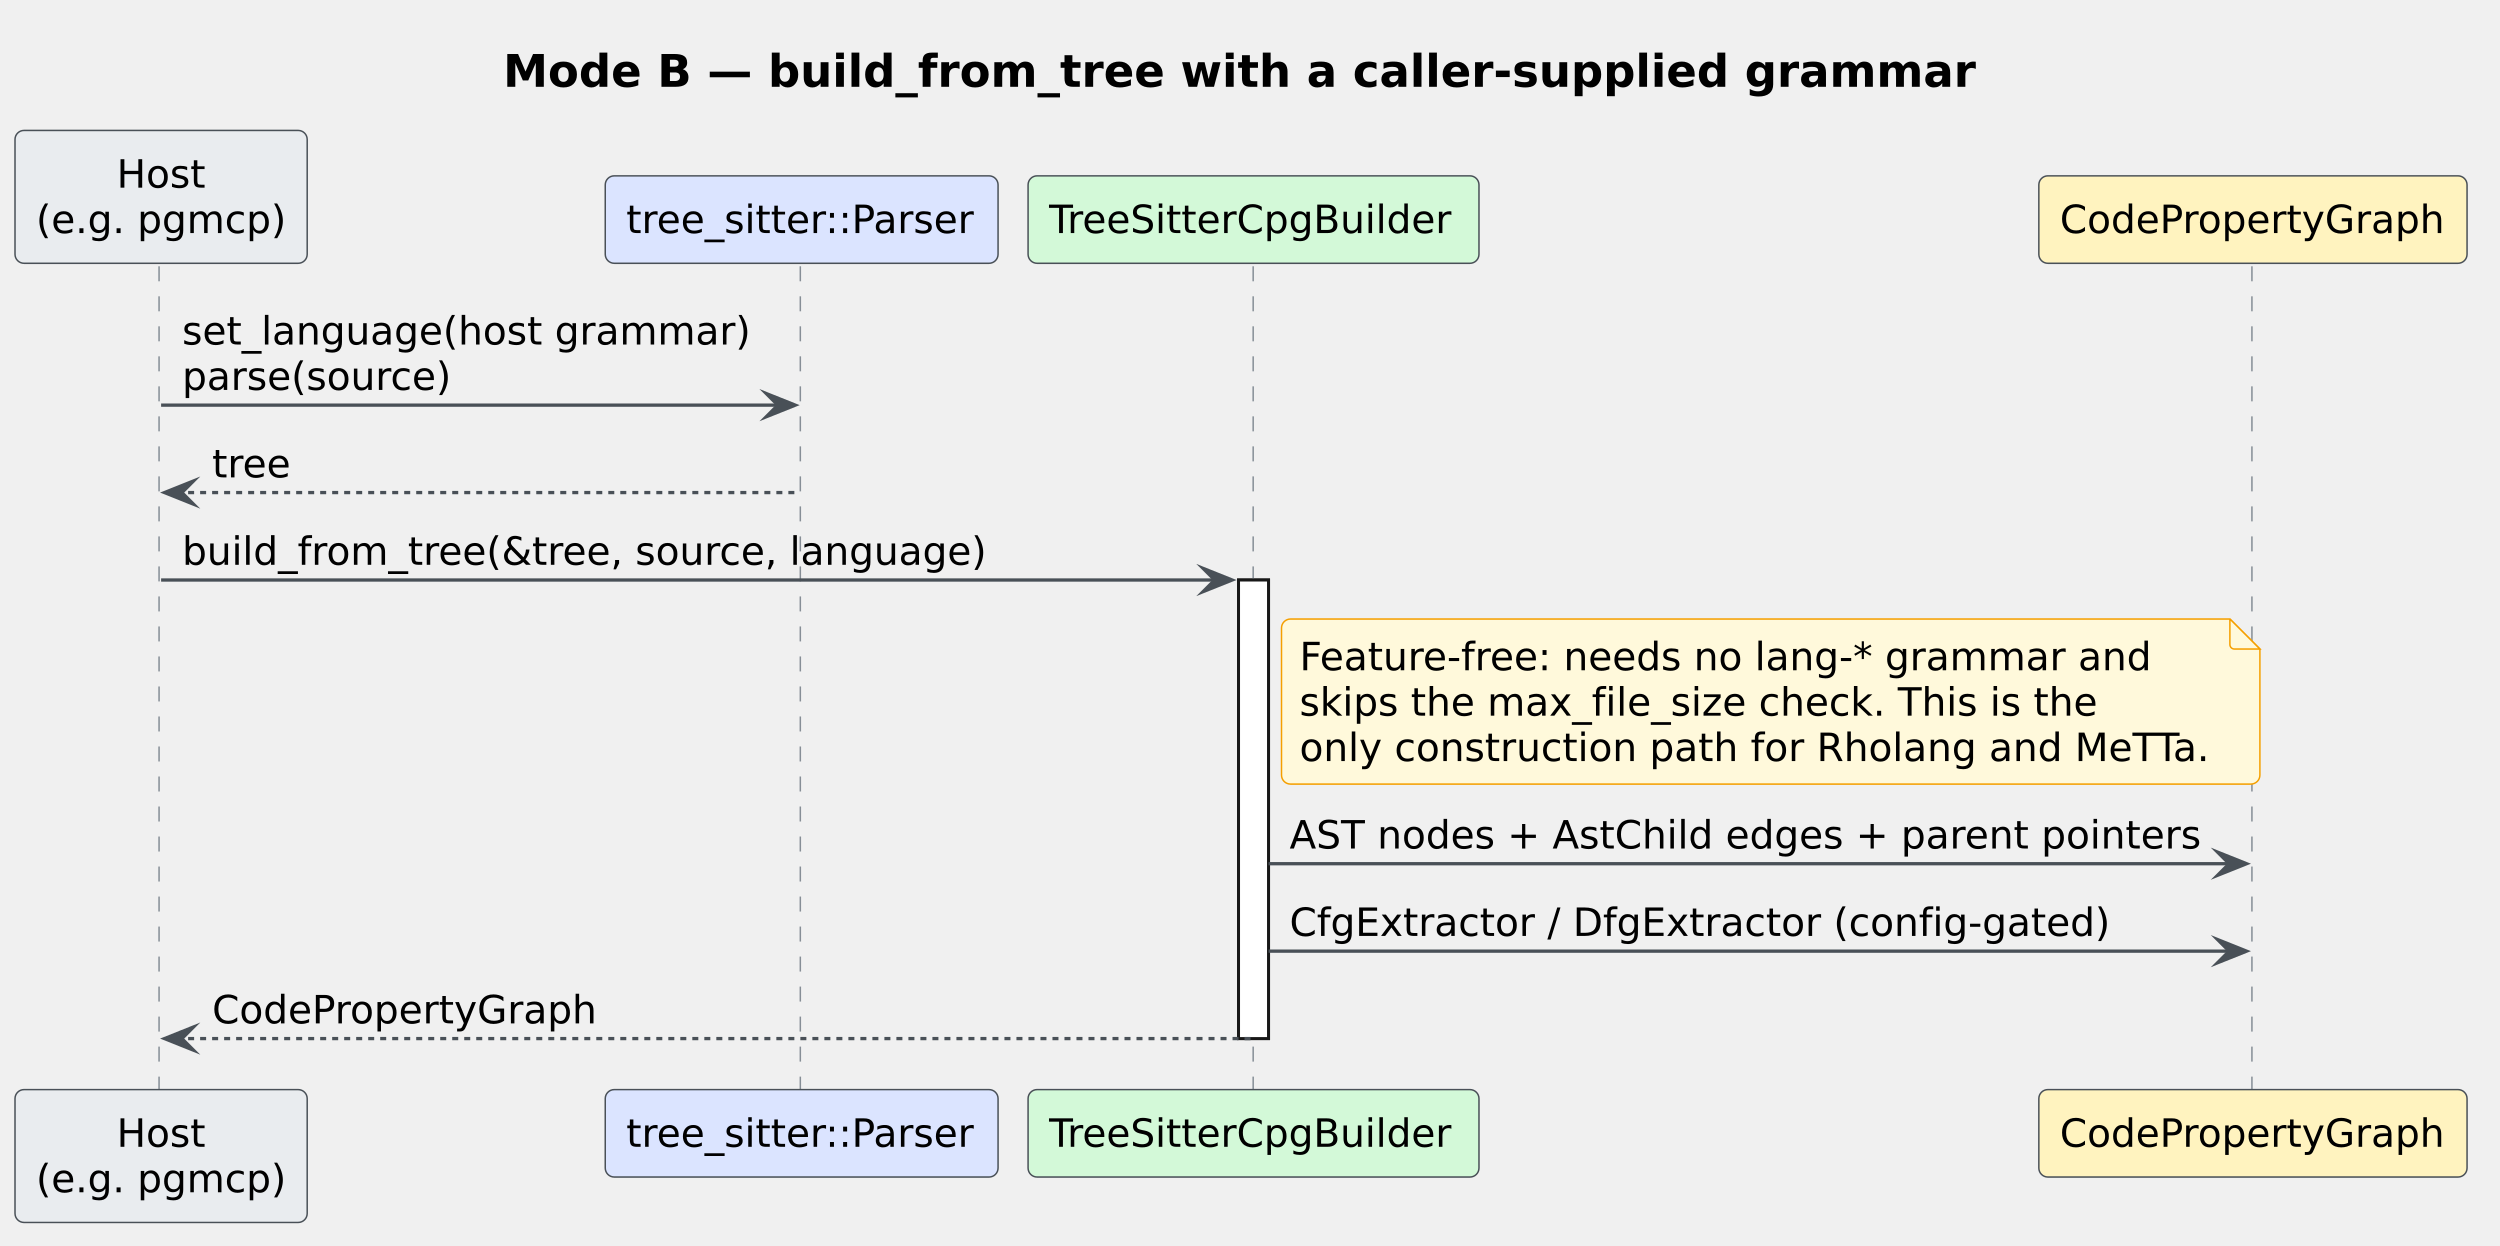
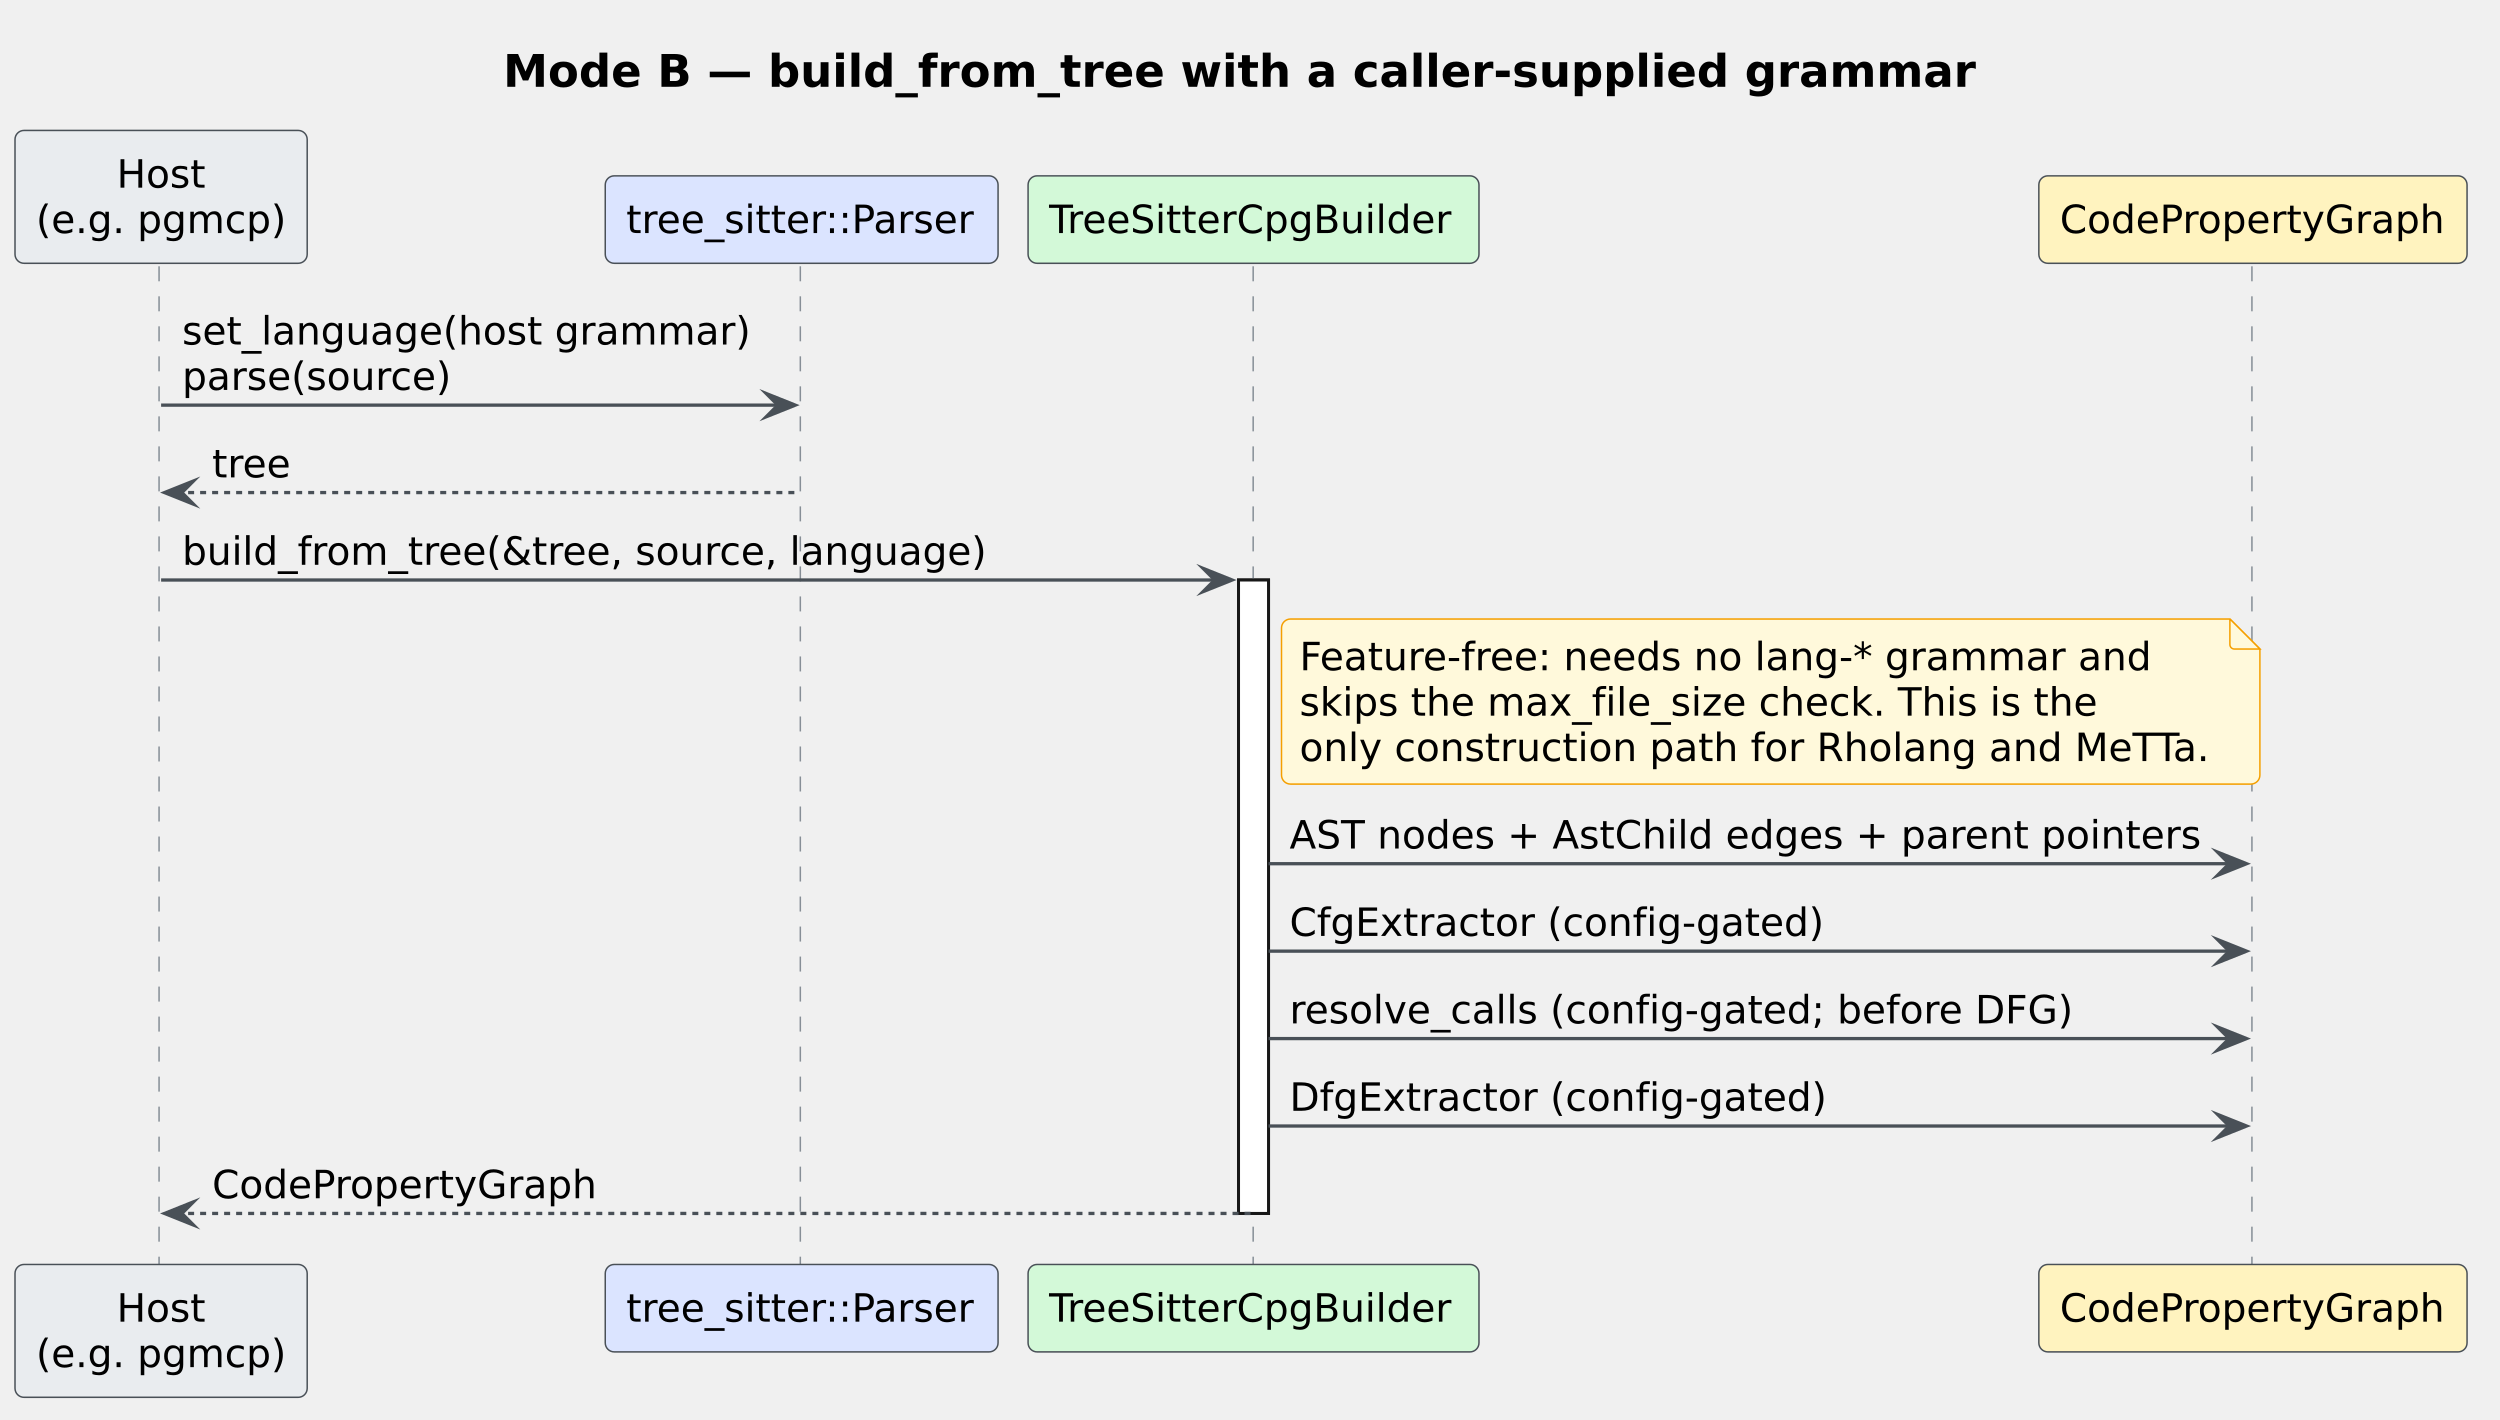
- <svg xmlns="http://www.w3.org/2000/svg" contentStyleType="text/css" data-diagram-type="SEQUENCE" height="415px" preserveAspectRatio="none" style="width:833px;height:415px;background:#FFFFFF;" version="1.1" viewBox="0 0 833 415" width="833px" zoomAndPan="magnify">
+ <svg xmlns="http://www.w3.org/2000/svg" contentStyleType="text/css" data-diagram-type="SEQUENCE" height="473px" preserveAspectRatio="none" style="width:833px;height:473px;background:#FFFFFF;" version="1.1" viewBox="0 0 833 473" width="833px" zoomAndPan="magnify">
  <defs />
  <g>
    <g class="title" data-source-line="2">
      <text fill="#000000" font-family="'DejaVu Sans'" font-size="15" font-weight="700" lengthAdjust="spacing" textLength="490.715" x="167.654" y="28.923">Mode B — build_from_tree with a caller-supplied grammar</text>
    </g>
    <g>
-       <rect fill="#FFFFFF" height="152.797" style="stroke:#181818;stroke-width:1;" width="10" x="412.675" y="193.258" />
+       <rect fill="#FFFFFF" height="211.062" style="stroke:#181818;stroke-width:1;" width="10" x="412.675" y="193.258" />
    </g>
    <g class="participant-lifeline" data-entity-uid="part1" data-qualified-name="Host" data-source-line="3" id="part1-lifeline">
      <g>
-         <rect fill="#000000" fill-opacity="0" height="275.328" width="8" x="49.679" y="88.727" />
-         <line style="stroke:#868E96;stroke-width:0.5;stroke-dasharray:5,5;" x1="53" x2="53" y1="88.727" y2="364.055" />
+         <rect fill="#000000" fill-opacity="0" height="333.594" width="8" x="49.679" y="88.727" />
+         <line style="stroke:#868E96;stroke-width:0.5;stroke-dasharray:5,5;" x1="53" x2="53" y1="88.727" y2="422.32" />
      </g>
    </g>
    <g class="participant-lifeline" data-entity-uid="part2" data-qualified-name="TS" data-source-line="4" id="part2-lifeline">
      <g>
-         <rect fill="#000000" fill-opacity="0" height="275.328" width="8" x="263.112" y="88.727" />
-         <line style="stroke:#868E96;stroke-width:0.5;stroke-dasharray:5,5;" x1="266.669" x2="266.669" y1="88.727" y2="364.055" />
+         <rect fill="#000000" fill-opacity="0" height="333.594" width="8" x="263.112" y="88.727" />
+         <line style="stroke:#868E96;stroke-width:0.5;stroke-dasharray:5,5;" x1="266.669" x2="266.669" y1="88.727" y2="422.32" />
      </g>
    </g>
    <g class="participant-lifeline" data-entity-uid="part3" data-qualified-name="B" data-source-line="5" id="part3-lifeline">
      <g>
-         <rect fill="#000000" fill-opacity="0" height="275.328" width="8" x="413.675" y="88.727" />
-         <line style="stroke:#868E96;stroke-width:0.5;stroke-dasharray:5,5;" x1="417.555" x2="417.555" y1="88.727" y2="364.055" />
+         <rect fill="#000000" fill-opacity="0" height="333.594" width="8" x="413.675" y="88.727" />
+         <line style="stroke:#868E96;stroke-width:0.5;stroke-dasharray:5,5;" x1="417.555" x2="417.555" y1="88.727" y2="422.32" />
      </g>
    </g>
    <g class="participant-lifeline" data-entity-uid="part4" data-qualified-name="G" data-source-line="6" id="part4-lifeline">
      <g>
-         <rect fill="#000000" fill-opacity="0" height="275.328" width="8" x="746.683" y="88.727" />
-         <line style="stroke:#868E96;stroke-width:0.5;stroke-dasharray:5,5;" x1="750.343" x2="750.343" y1="88.727" y2="364.055" />
+         <rect fill="#000000" fill-opacity="0" height="333.594" width="8" x="746.683" y="88.727" />
+         <line style="stroke:#868E96;stroke-width:0.5;stroke-dasharray:5,5;" x1="750.343" x2="750.343" y1="88.727" y2="422.32" />
      </g>
    </g>
    <g class="participant participant-head" data-entity-uid="part1" data-qualified-name="Host" data-source-line="3" id="part1-head">
      <rect fill="#E9ECEF" height="44.266" rx="3" ry="3" style="stroke:#495057;stroke-width:0.5;" width="97.357" x="5" y="43.461" />
      <text fill="#000000" font-family="'DejaVu Sans'" font-size="13" lengthAdjust="spacing" textLength="29.599" x="38.879" y="62.528">Host</text>
      <text fill="#000000" font-family="'DejaVu Sans'" font-size="13" lengthAdjust="spacing" textLength="83.357" x="12" y="77.661">(e.g. pgmcp)</text>
    </g>
    <g class="participant participant-tail" data-entity-uid="part1" data-qualified-name="Host" data-source-line="3" id="part1-tail">
-       <rect fill="#E9ECEF" height="44.266" rx="3" ry="3" style="stroke:#495057;stroke-width:0.5;" width="97.357" x="5" y="363.055" />
-       <text fill="#000000" font-family="'DejaVu Sans'" font-size="13" lengthAdjust="spacing" textLength="29.599" x="38.879" y="382.122">Host</text>
-       <text fill="#000000" font-family="'DejaVu Sans'" font-size="13" lengthAdjust="spacing" textLength="83.357" x="12" y="397.254">(e.g. pgmcp)</text>
+       <rect fill="#E9ECEF" height="44.266" rx="3" ry="3" style="stroke:#495057;stroke-width:0.5;" width="97.357" x="5" y="421.32" />
+       <text fill="#000000" font-family="'DejaVu Sans'" font-size="13" lengthAdjust="spacing" textLength="29.599" x="38.879" y="440.387">Host</text>
+       <text fill="#000000" font-family="'DejaVu Sans'" font-size="13" lengthAdjust="spacing" textLength="83.357" x="12" y="455.52">(e.g. pgmcp)</text>
    </g>
    <g class="participant participant-head" data-entity-uid="part2" data-qualified-name="TS" data-source-line="4" id="part2-head">
      <rect fill="#DBE4FF" height="29.133" rx="3" ry="3" style="stroke:#495057;stroke-width:0.5;" width="130.886" x="201.669" y="58.594" />
      <text fill="#000000" font-family="'DejaVu Sans'" font-size="13" lengthAdjust="spacing" textLength="116.886" x="208.669" y="77.661">tree_sitter::Parser</text>
    </g>
    <g class="participant participant-tail" data-entity-uid="part2" data-qualified-name="TS" data-source-line="4" id="part2-tail">
-       <rect fill="#DBE4FF" height="29.133" rx="3" ry="3" style="stroke:#495057;stroke-width:0.5;" width="130.886" x="201.669" y="363.055" />
-       <text fill="#000000" font-family="'DejaVu Sans'" font-size="13" lengthAdjust="spacing" textLength="116.886" x="208.669" y="382.122">tree_sitter::Parser</text>
+       <rect fill="#DBE4FF" height="29.133" rx="3" ry="3" style="stroke:#495057;stroke-width:0.5;" width="130.886" x="201.669" y="421.32" />
+       <text fill="#000000" font-family="'DejaVu Sans'" font-size="13" lengthAdjust="spacing" textLength="116.886" x="208.669" y="440.387">tree_sitter::Parser</text>
    </g>
    <g class="participant participant-head" data-entity-uid="part3" data-qualified-name="B" data-source-line="5" id="part3-head">
      <rect fill="#D3F9D8" height="29.133" rx="3" ry="3" style="stroke:#495057;stroke-width:0.5;" width="150.24" x="342.555" y="58.594" />
      <text fill="#000000" font-family="'DejaVu Sans'" font-size="13" lengthAdjust="spacing" textLength="136.24" x="349.555" y="77.661">TreeSitterCpgBuilder</text>
    </g>
    <g class="participant participant-tail" data-entity-uid="part3" data-qualified-name="B" data-source-line="5" id="part3-tail">
-       <rect fill="#D3F9D8" height="29.133" rx="3" ry="3" style="stroke:#495057;stroke-width:0.5;" width="150.24" x="342.555" y="363.055" />
-       <text fill="#000000" font-family="'DejaVu Sans'" font-size="13" lengthAdjust="spacing" textLength="136.24" x="349.555" y="382.122">TreeSitterCpgBuilder</text>
+       <rect fill="#D3F9D8" height="29.133" rx="3" ry="3" style="stroke:#495057;stroke-width:0.5;" width="150.24" x="342.555" y="421.32" />
+       <text fill="#000000" font-family="'DejaVu Sans'" font-size="13" lengthAdjust="spacing" textLength="136.24" x="349.555" y="440.387">TreeSitterCpgBuilder</text>
    </g>
    <g class="participant participant-head" data-entity-uid="part4" data-qualified-name="G" data-source-line="6" id="part4-head">
      <rect fill="#FFF3BF" height="29.133" rx="3" ry="3" style="stroke:#495057;stroke-width:0.5;" width="142.68" x="679.343" y="58.594" />
      <text fill="#000000" font-family="'DejaVu Sans'" font-size="13" lengthAdjust="spacing" textLength="128.68" x="686.343" y="77.661">CodePropertyGraph</text>
    </g>
    <g class="participant participant-tail" data-entity-uid="part4" data-qualified-name="G" data-source-line="6" id="part4-tail">
-       <rect fill="#FFF3BF" height="29.133" rx="3" ry="3" style="stroke:#495057;stroke-width:0.5;" width="142.68" x="679.343" y="363.055" />
-       <text fill="#000000" font-family="'DejaVu Sans'" font-size="13" lengthAdjust="spacing" textLength="128.68" x="686.343" y="382.122">CodePropertyGraph</text>
+       <rect fill="#FFF3BF" height="29.133" rx="3" ry="3" style="stroke:#495057;stroke-width:0.5;" width="142.68" x="679.343" y="421.32" />
+       <text fill="#000000" font-family="'DejaVu Sans'" font-size="13" lengthAdjust="spacing" textLength="128.68" x="686.343" y="440.387">CodePropertyGraph</text>
    </g>
    <g>
-       <rect fill="#FFFFFF" height="152.797" style="stroke:#181818;stroke-width:1;" width="10" x="412.675" y="193.258" />
+       <rect fill="#FFFFFF" height="211.062" style="stroke:#181818;stroke-width:1;" width="10" x="412.675" y="193.258" />
    </g>
    <g class="message" data-entity-1="part1" data-entity-2="part2" data-source-line="7" id="msg1">
      <polygon fill="#495057" points="255.112,130.992,265.112,134.992,255.112,138.992,259.112,134.992" style="stroke:#495057;stroke-width:1;stroke-linejoin:miter;stroke-miterlimit:10;" />
      <line style="stroke:#495057;stroke-width:1.1;" x1="53.679" x2="261.112" y1="134.992" y2="134.992" />
      <text fill="#000000" font-family="'DejaVu Sans'" font-size="13" lengthAdjust="spacing" textLength="189.433" x="60.679" y="114.793">set_language(host grammar)</text>
      <text fill="#000000" font-family="'DejaVu Sans'" font-size="13" lengthAdjust="spacing" textLength="89.934" x="60.679" y="129.926">parse(source)</text>
    </g>
    <g class="message" data-entity-1="part2" data-entity-2="part1" data-source-line="8" id="msg2">
      <polygon fill="#495057" points="64.679,160.125,54.679,164.125,64.679,168.125,60.679,164.125" style="stroke:#495057;stroke-width:1;stroke-linejoin:miter;stroke-miterlimit:10;" />
      <line style="stroke:#495057;stroke-width:1.1;stroke-dasharray:2,2;" x1="58.679" x2="266.112" y1="164.125" y2="164.125" />
      <text fill="#000000" font-family="'DejaVu Sans'" font-size="13" lengthAdjust="spacing" textLength="26.438" x="70.679" y="159.059">tree</text>
    </g>
    <g class="message" data-entity-1="part1" data-entity-2="part3" data-source-line="9" id="msg3">
      <polygon fill="#495057" points="400.675,189.258,410.675,193.258,400.675,197.258,404.675,193.258" style="stroke:#495057;stroke-width:1;stroke-linejoin:miter;stroke-miterlimit:10;" />
      <line style="stroke:#495057;stroke-width:1.1;" x1="53.679" x2="406.675" y1="193.258" y2="193.258" />
      <text fill="#000000" font-family="'DejaVu Sans'" font-size="13" lengthAdjust="spacing" textLength="269.172" x="60.679" y="188.192">build_from_tree(&amp;tree, source, language)</text>
    </g>
    <path d="M427,209.258 L427,258.258 A3,3 0 0 0 430,261.258 L750,261.258 A3,3 0 0 0 753,258.258 L753,216.258 L743,206.258 L430,206.258 A3,3 0 0 0 427,209.258" fill="#FFF9DB" style="stroke:#F59F00;stroke-width:0.5;" />
    <path d="M743,206.258 L743,214.758 A1.5,1.5 0 0 0 744.5,216.258 L753,216.258 L743,206.258" fill="#FFF9DB" style="stroke:#F59F00;stroke-width:0.5;" />
    <text fill="#000000" font-family="'DejaVu Sans'" font-size="13" lengthAdjust="spacing" textLength="285.143" x="433" y="223.325">Feature-free: needs no lang-* grammar and</text>
    <text fill="#000000" font-family="'DejaVu Sans'" font-size="13" lengthAdjust="spacing" textLength="265.872" x="433" y="238.458">skips the max_file_size check. This is the</text>
    <text fill="#000000" font-family="'DejaVu Sans'" font-size="13" lengthAdjust="spacing" textLength="305.513" x="433" y="253.59">only construction path for Rholang and MeTTa.</text>
    <g class="message" data-entity-1="part3" data-entity-2="part4" data-source-line="16" id="msg4">
      <polygon fill="#495057" points="738.683,283.789,748.683,287.789,738.683,291.789,742.683,287.789" style="stroke:#495057;stroke-width:1;stroke-linejoin:miter;stroke-miterlimit:10;" />
      <line style="stroke:#495057;stroke-width:1.1;" x1="422.675" x2="744.683" y1="287.789" y2="287.789" />
      <text fill="#000000" font-family="'DejaVu Sans'" font-size="13" lengthAdjust="spacing" textLength="304.008" x="429.675" y="282.723">AST nodes + AstChild edges + parent pointers</text>
    </g>
    <g class="message" data-entity-1="part3" data-entity-2="part4" data-source-line="17" id="msg5">
      <polygon fill="#495057" points="738.683,312.922,748.683,316.922,738.683,320.922,742.683,316.922" style="stroke:#495057;stroke-width:1;stroke-linejoin:miter;stroke-miterlimit:10;" />
      <line style="stroke:#495057;stroke-width:1.1;" x1="422.675" x2="744.683" y1="316.922" y2="316.922" />
-       <text fill="#000000" font-family="'DejaVu Sans'" font-size="13" lengthAdjust="spacing" textLength="273.419" x="429.675" y="311.856">CfgExtractor / DfgExtractor (config-gated)</text>
+       <text fill="#000000" font-family="'DejaVu Sans'" font-size="13" lengthAdjust="spacing" textLength="178.077" x="429.675" y="311.856">CfgExtractor (config-gated)</text>
    </g>
-     <g class="message" data-entity-1="part3" data-entity-2="part1" data-source-line="18" id="msg6">
-       <polygon fill="#495057" points="64.679,342.055,54.679,346.055,64.679,350.055,60.679,346.055" style="stroke:#495057;stroke-width:1;stroke-linejoin:miter;stroke-miterlimit:10;" />
-       <line style="stroke:#495057;stroke-width:1.1;stroke-dasharray:2,2;" x1="58.679" x2="416.675" y1="346.055" y2="346.055" />
-       <text fill="#000000" font-family="'DejaVu Sans'" font-size="13" lengthAdjust="spacing" textLength="128.68" x="70.679" y="340.989">CodePropertyGraph</text>
+     <g class="message" data-entity-1="part3" data-entity-2="part4" data-source-line="18" id="msg6">
+       <polygon fill="#495057" points="738.683,342.055,748.683,346.055,738.683,350.055,742.683,346.055" style="stroke:#495057;stroke-width:1;stroke-linejoin:miter;stroke-miterlimit:10;" />
+       <line style="stroke:#495057;stroke-width:1.1;" x1="422.675" x2="744.683" y1="346.055" y2="346.055" />
+       <text fill="#000000" font-family="'DejaVu Sans'" font-size="13" lengthAdjust="spacing" textLength="261.625" x="429.675" y="340.989">resolve_calls (config-gated; before DFG)</text>
+     </g>
+     <g class="message" data-entity-1="part3" data-entity-2="part4" data-source-line="19" id="msg7">
+       <polygon fill="#495057" points="738.683,371.188,748.683,375.188,738.683,379.188,742.683,375.188" style="stroke:#495057;stroke-width:1;stroke-linejoin:miter;stroke-miterlimit:10;" />
+       <line style="stroke:#495057;stroke-width:1.1;" x1="422.675" x2="744.683" y1="375.188" y2="375.188" />
+       <text fill="#000000" font-family="'DejaVu Sans'" font-size="13" lengthAdjust="spacing" textLength="179.01" x="429.675" y="370.122">DfgExtractor (config-gated)</text>
+     </g>
+     <g class="message" data-entity-1="part3" data-entity-2="part1" data-source-line="20" id="msg8">
+       <polygon fill="#495057" points="64.679,400.32,54.679,404.32,64.679,408.32,60.679,404.32" style="stroke:#495057;stroke-width:1;stroke-linejoin:miter;stroke-miterlimit:10;" />
+       <line style="stroke:#495057;stroke-width:1.1;stroke-dasharray:2,2;" x1="58.679" x2="416.675" y1="404.32" y2="404.32" />
+       <text fill="#000000" font-family="'DejaVu Sans'" font-size="13" lengthAdjust="spacing" textLength="128.68" x="70.679" y="399.254">CodePropertyGraph</text>
    </g>
  </g>
</svg>
